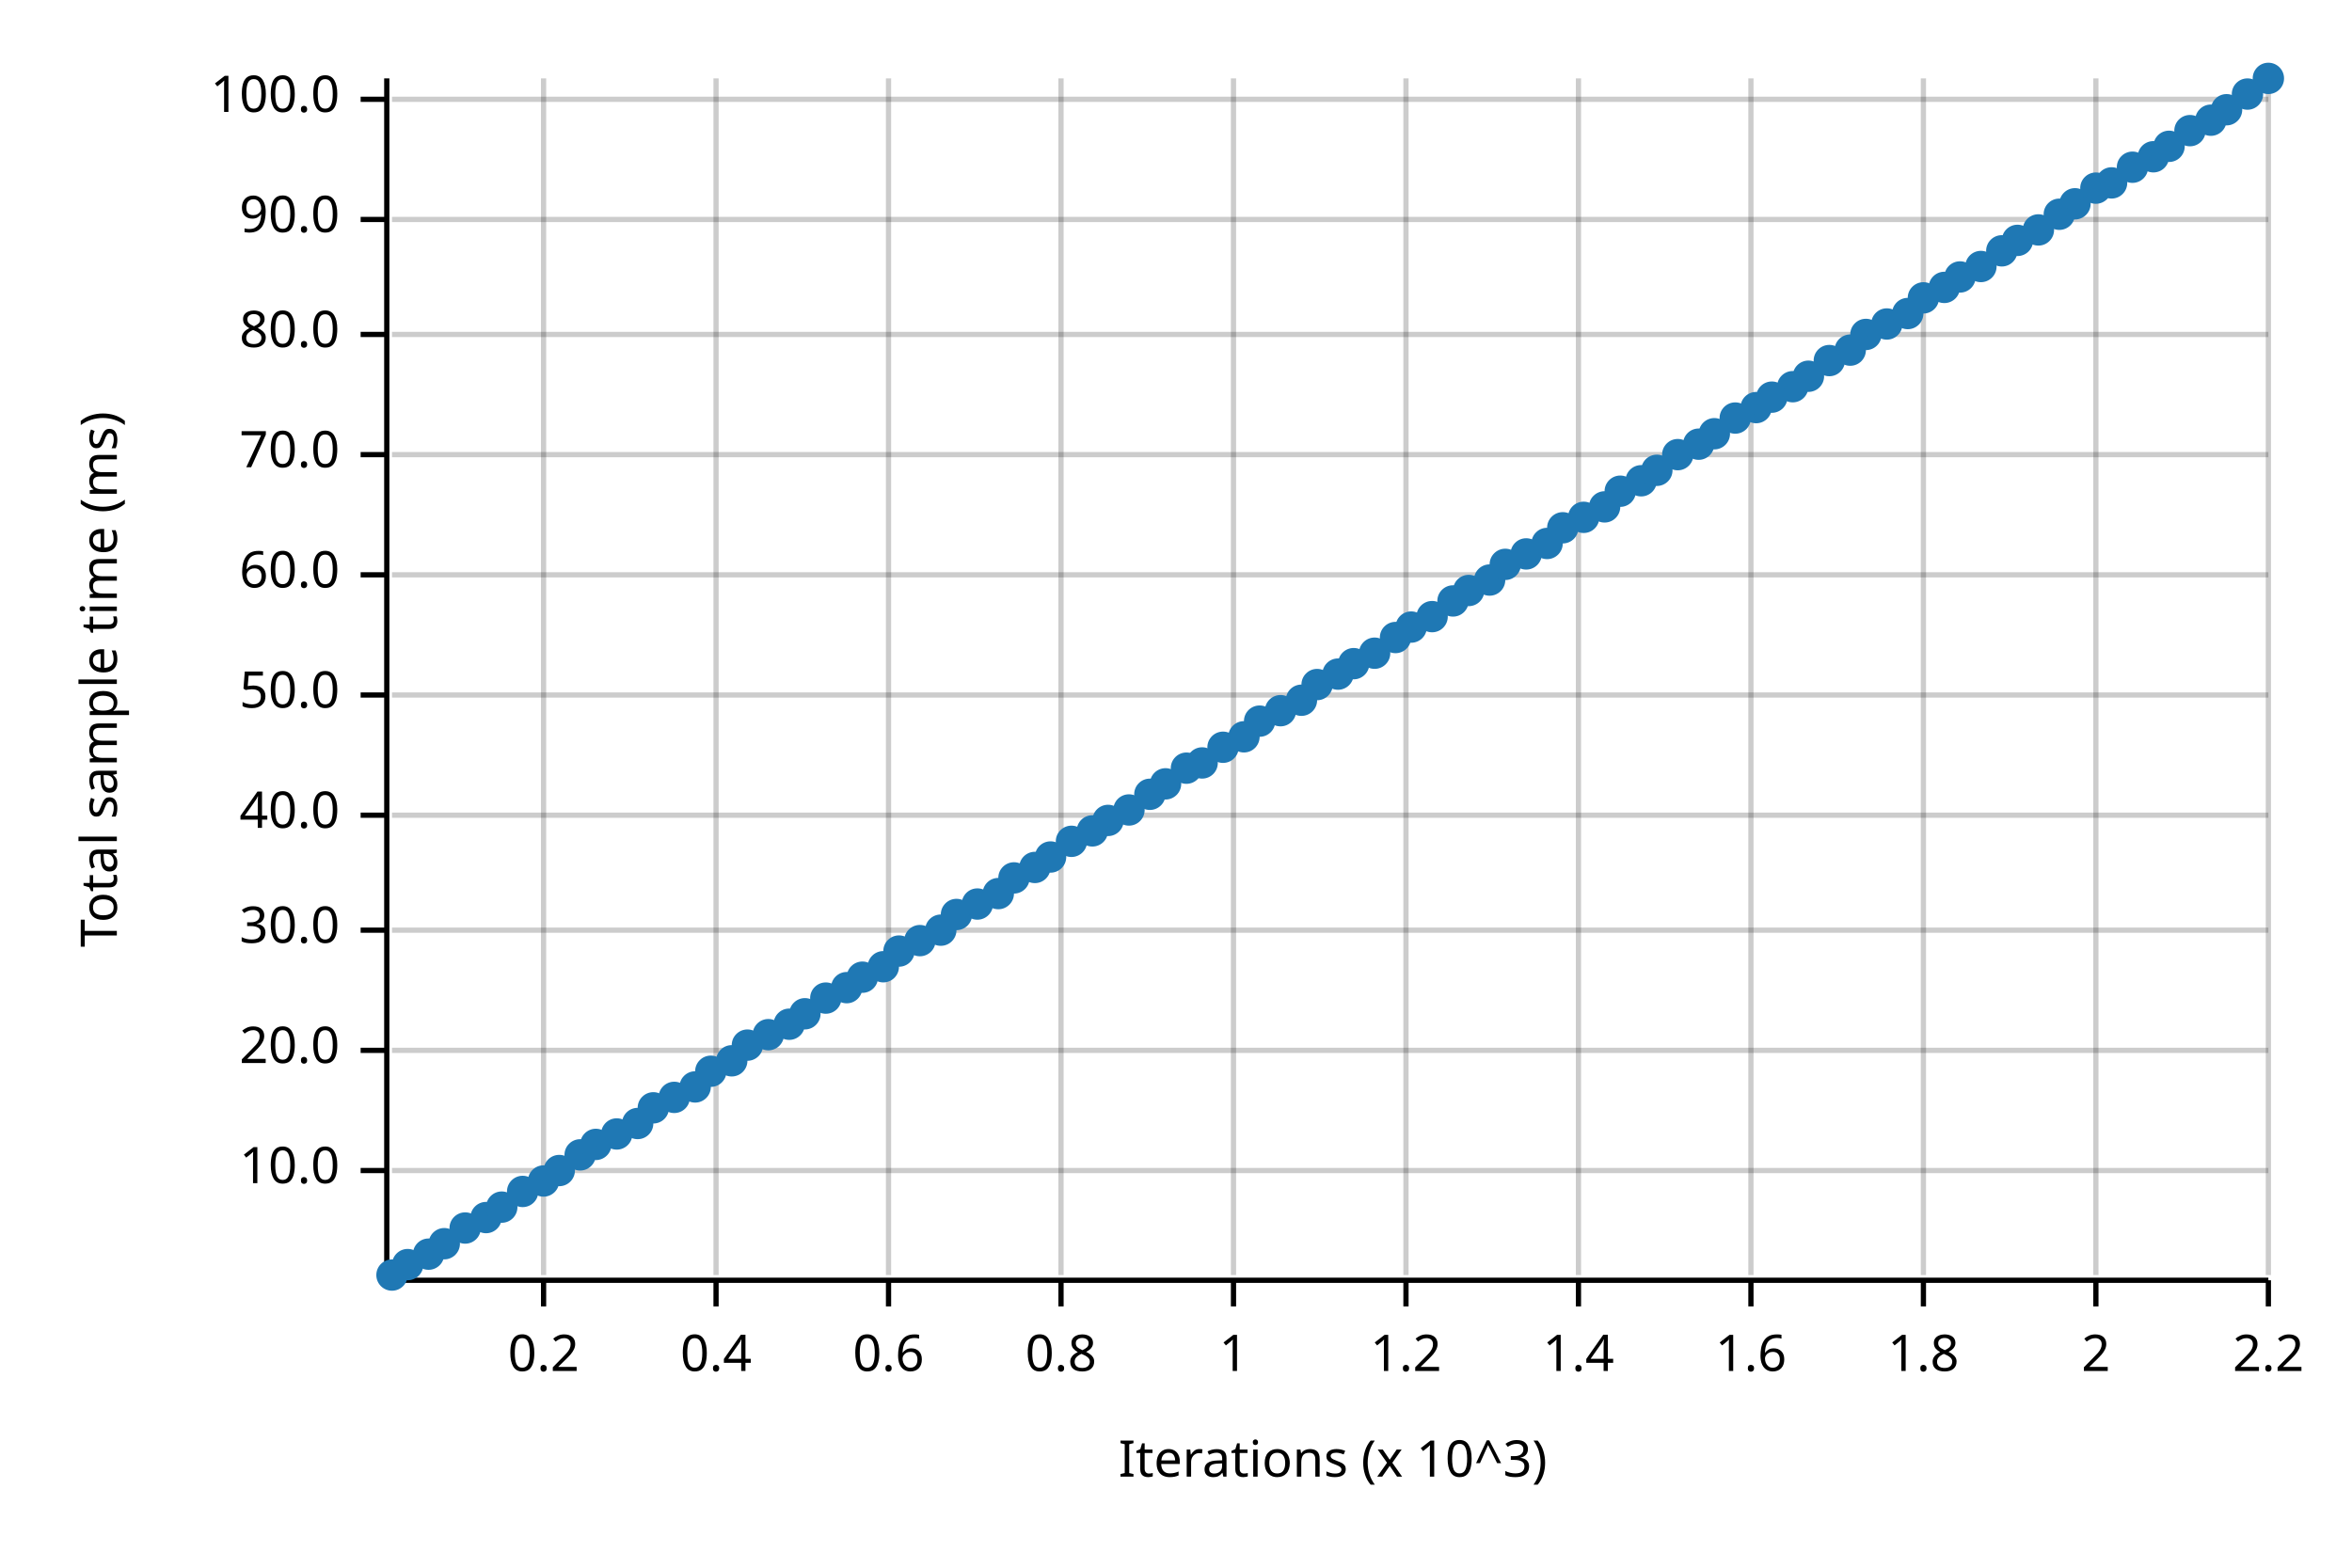
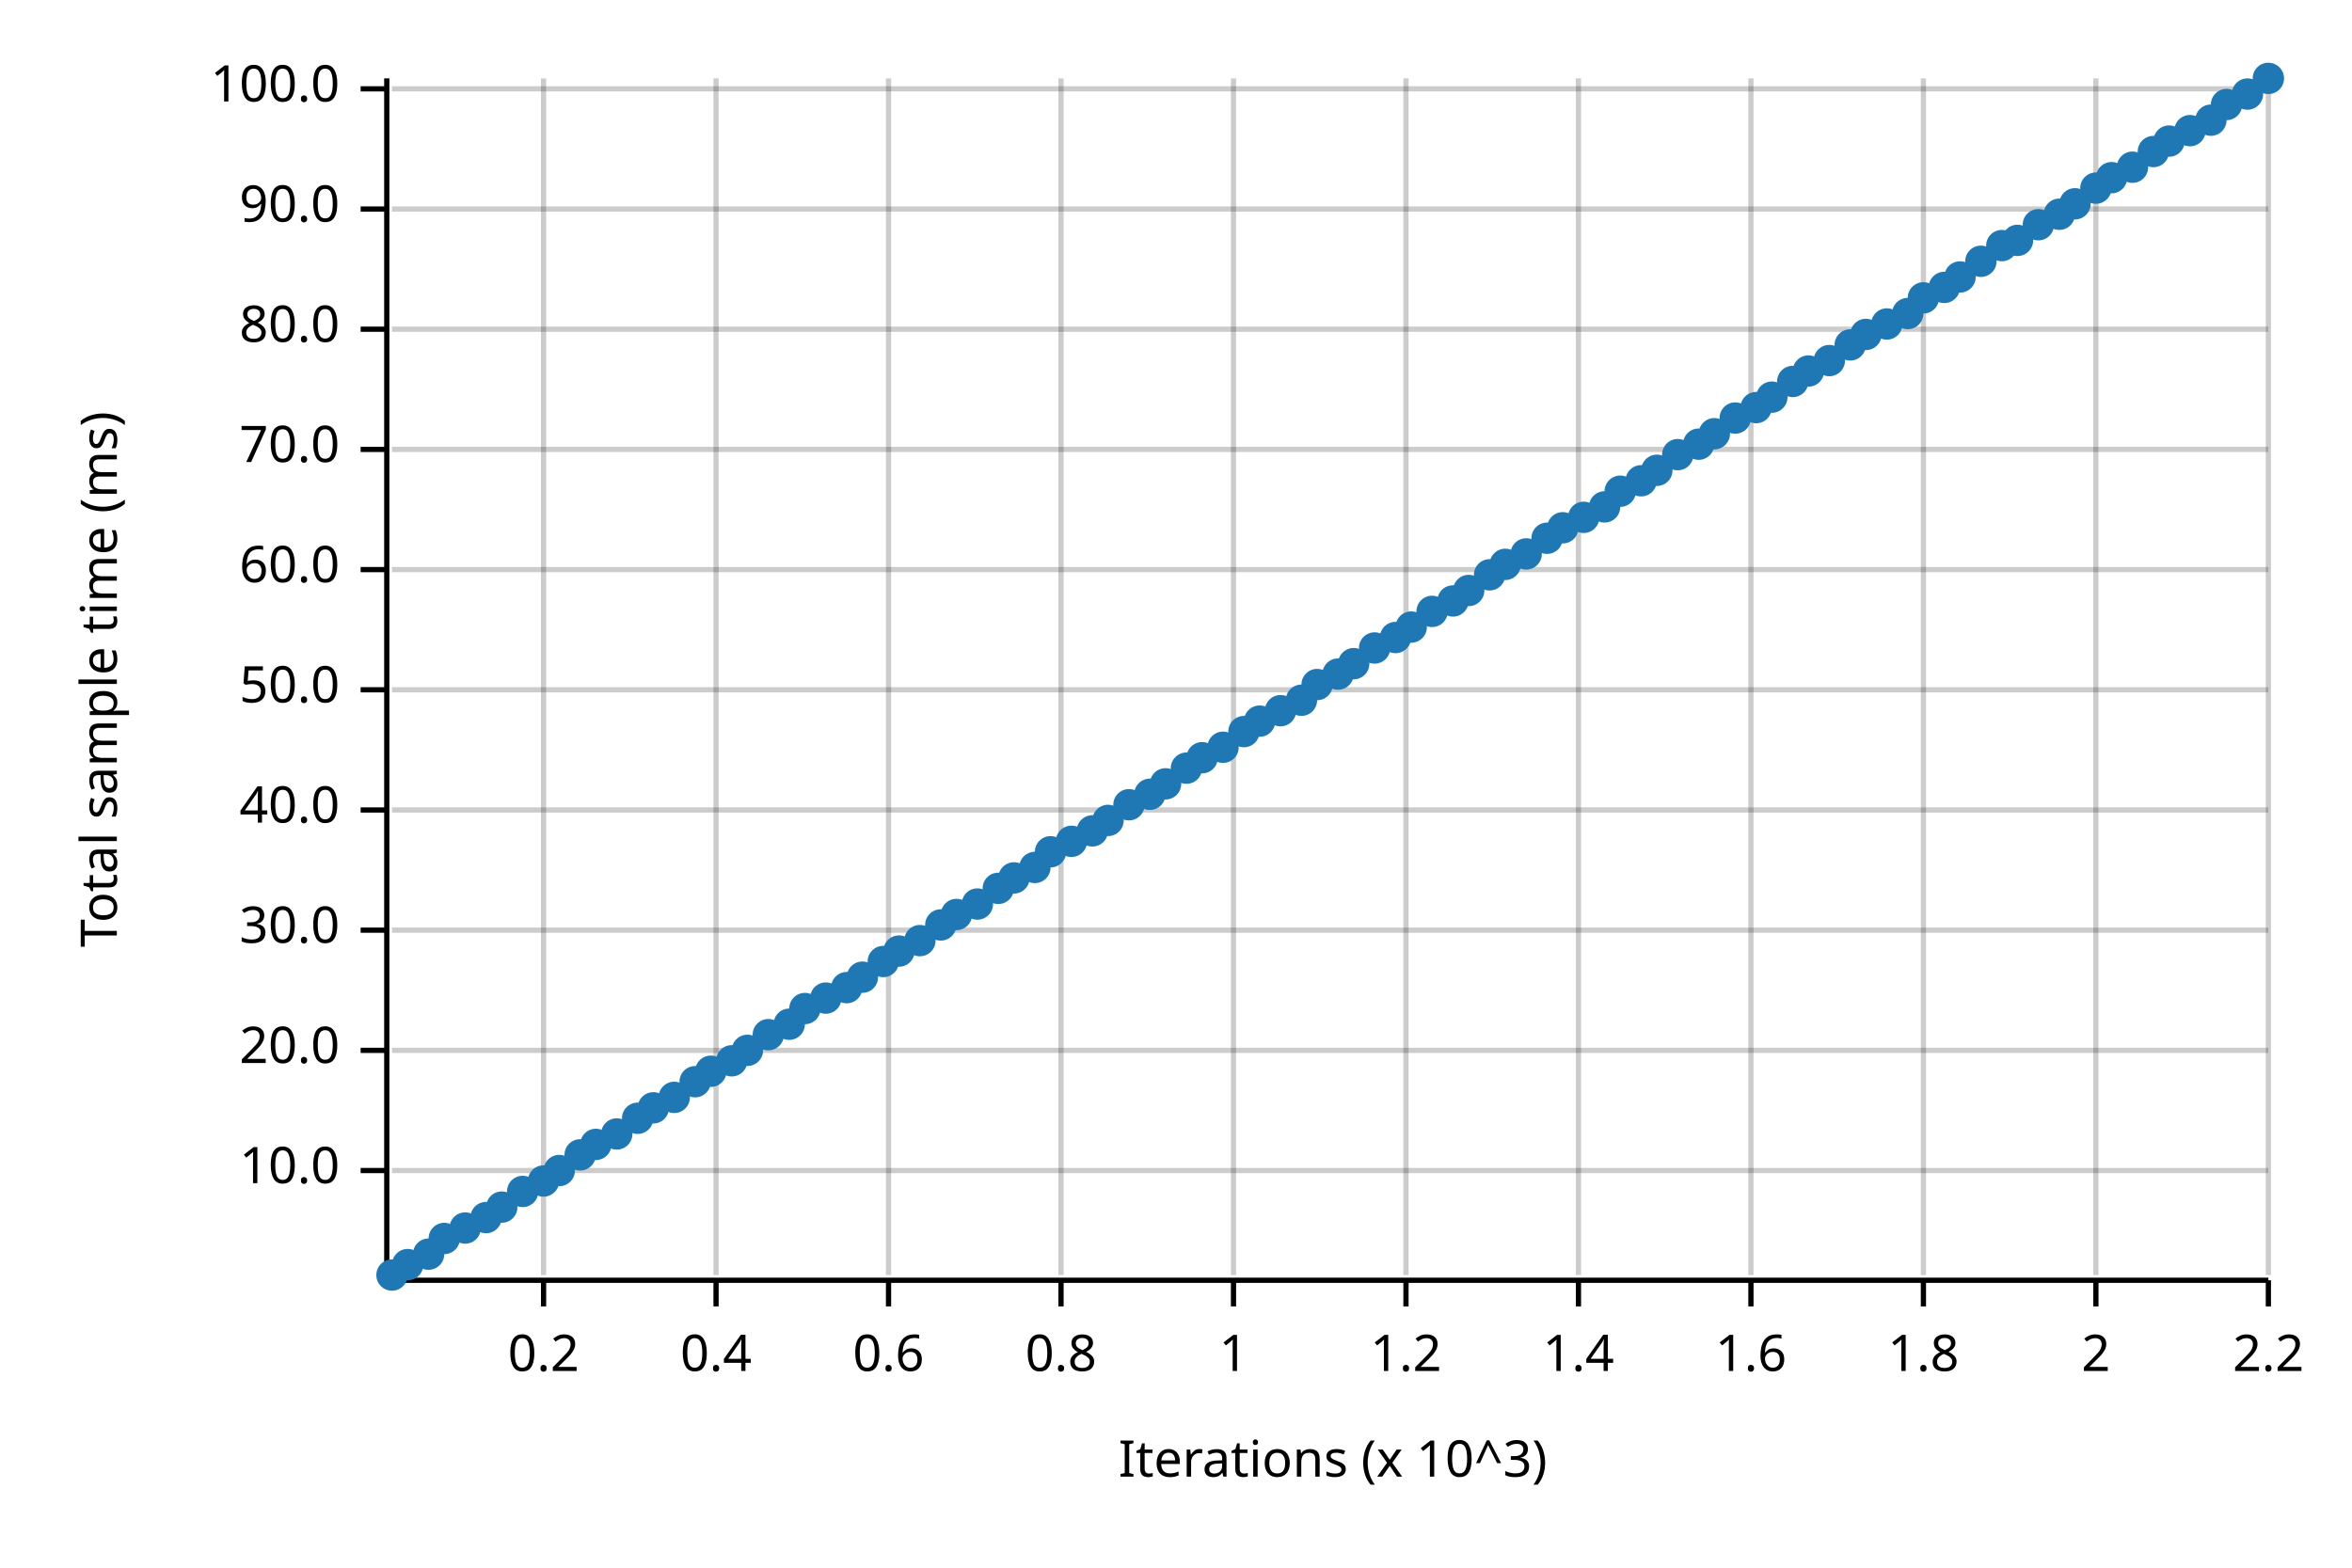
<svg xmlns="http://www.w3.org/2000/svg" width="450" height="300" viewBox="0 0 450 300">
  <text x="15" y="130" dy="0.76em" text-anchor="middle" font-family="sans-serif" font-size="9.677" opacity="1" fill="#000000" transform="rotate(270, 15, 130)">
Total sample time (ms)
</text>
  <text x="255" y="285" dy="-0.5ex" text-anchor="middle" font-family="sans-serif" font-size="9.677" opacity="1" fill="#000000">
Iterations (x 10^3)
</text>
  <line opacity="0.2" stroke="#000000" stroke-width="1" x1="104" y1="244" x2="104" y2="15" />
  <line opacity="0.2" stroke="#000000" stroke-width="1" x1="137" y1="244" x2="137" y2="15" />
  <line opacity="0.2" stroke="#000000" stroke-width="1" x1="170" y1="244" x2="170" y2="15" />
  <line opacity="0.2" stroke="#000000" stroke-width="1" x1="203" y1="244" x2="203" y2="15" />
  <line opacity="0.2" stroke="#000000" stroke-width="1" x1="236" y1="244" x2="236" y2="15" />
  <line opacity="0.2" stroke="#000000" stroke-width="1" x1="269" y1="244" x2="269" y2="15" />
  <line opacity="0.2" stroke="#000000" stroke-width="1" x1="302" y1="244" x2="302" y2="15" />
  <line opacity="0.2" stroke="#000000" stroke-width="1" x1="335" y1="244" x2="335" y2="15" />
  <line opacity="0.2" stroke="#000000" stroke-width="1" x1="368" y1="244" x2="368" y2="15" />
  <line opacity="0.2" stroke="#000000" stroke-width="1" x1="401" y1="244" x2="401" y2="15" />
  <line opacity="0.2" stroke="#000000" stroke-width="1" x1="434" y1="244" x2="434" y2="15" />
  <line opacity="0.2" stroke="#000000" stroke-width="1" x1="75" y1="224" x2="434" y2="224" />
  <line opacity="0.2" stroke="#000000" stroke-width="1" x1="75" y1="201" x2="434" y2="201" />
  <line opacity="0.2" stroke="#000000" stroke-width="1" x1="75" y1="178" x2="434" y2="178" />
-   <line opacity="0.2" stroke="#000000" stroke-width="1" x1="75" y1="156" x2="434" y2="156" />
-   <line opacity="0.2" stroke="#000000" stroke-width="1" x1="75" y1="133" x2="434" y2="133" />
-   <line opacity="0.2" stroke="#000000" stroke-width="1" x1="75" y1="110" x2="434" y2="110" />
-   <line opacity="0.2" stroke="#000000" stroke-width="1" x1="75" y1="87" x2="434" y2="87" />
-   <line opacity="0.2" stroke="#000000" stroke-width="1" x1="75" y1="64" x2="434" y2="64" />
-   <line opacity="0.2" stroke="#000000" stroke-width="1" x1="75" y1="42" x2="434" y2="42" />
-   <line opacity="0.2" stroke="#000000" stroke-width="1" x1="75" y1="19" x2="434" y2="19" />
+   <line opacity="0.2" stroke="#000000" stroke-width="1" x1="75" y1="155" x2="434" y2="155" />
+   <line opacity="0.2" stroke="#000000" stroke-width="1" x1="75" y1="132" x2="434" y2="132" />
+   <line opacity="0.2" stroke="#000000" stroke-width="1" x1="75" y1="109" x2="434" y2="109" />
+   <line opacity="0.2" stroke="#000000" stroke-width="1" x1="75" y1="86" x2="434" y2="86" />
+   <line opacity="0.2" stroke="#000000" stroke-width="1" x1="75" y1="63" x2="434" y2="63" />
+   <line opacity="0.2" stroke="#000000" stroke-width="1" x1="75" y1="40" x2="434" y2="40" />
+   <line opacity="0.2" stroke="#000000" stroke-width="1" x1="75" y1="17" x2="434" y2="17" />
  <polyline fill="none" opacity="1" stroke="#000000" stroke-width="1" points="74,15 74,244 " />
  <text x="65" y="224" dy="0.5ex" text-anchor="end" font-family="sans-serif" font-size="9.677" opacity="1" fill="#000000">
10.0
</text>
  <polyline fill="none" opacity="1" stroke="#000000" stroke-width="1" points="69,224 74,224 " />
  <text x="65" y="201" dy="0.5ex" text-anchor="end" font-family="sans-serif" font-size="9.677" opacity="1" fill="#000000">
20.0
</text>
  <polyline fill="none" opacity="1" stroke="#000000" stroke-width="1" points="69,201 74,201 " />
  <text x="65" y="178" dy="0.5ex" text-anchor="end" font-family="sans-serif" font-size="9.677" opacity="1" fill="#000000">
30.0
</text>
  <polyline fill="none" opacity="1" stroke="#000000" stroke-width="1" points="69,178 74,178 " />
-   <text x="65" y="156" dy="0.5ex" text-anchor="end" font-family="sans-serif" font-size="9.677" opacity="1" fill="#000000">
+   <text x="65" y="155" dy="0.5ex" text-anchor="end" font-family="sans-serif" font-size="9.677" opacity="1" fill="#000000">
40.0
</text>
-   <polyline fill="none" opacity="1" stroke="#000000" stroke-width="1" points="69,156 74,156 " />
-   <text x="65" y="133" dy="0.5ex" text-anchor="end" font-family="sans-serif" font-size="9.677" opacity="1" fill="#000000">
+   <polyline fill="none" opacity="1" stroke="#000000" stroke-width="1" points="69,155 74,155 " />
+   <text x="65" y="132" dy="0.5ex" text-anchor="end" font-family="sans-serif" font-size="9.677" opacity="1" fill="#000000">
50.0
</text>
-   <polyline fill="none" opacity="1" stroke="#000000" stroke-width="1" points="69,133 74,133 " />
-   <text x="65" y="110" dy="0.5ex" text-anchor="end" font-family="sans-serif" font-size="9.677" opacity="1" fill="#000000">
+   <polyline fill="none" opacity="1" stroke="#000000" stroke-width="1" points="69,132 74,132 " />
+   <text x="65" y="109" dy="0.5ex" text-anchor="end" font-family="sans-serif" font-size="9.677" opacity="1" fill="#000000">
60.0
</text>
-   <polyline fill="none" opacity="1" stroke="#000000" stroke-width="1" points="69,110 74,110 " />
-   <text x="65" y="87" dy="0.5ex" text-anchor="end" font-family="sans-serif" font-size="9.677" opacity="1" fill="#000000">
+   <polyline fill="none" opacity="1" stroke="#000000" stroke-width="1" points="69,109 74,109 " />
+   <text x="65" y="86" dy="0.5ex" text-anchor="end" font-family="sans-serif" font-size="9.677" opacity="1" fill="#000000">
70.0
</text>
-   <polyline fill="none" opacity="1" stroke="#000000" stroke-width="1" points="69,87 74,87 " />
-   <text x="65" y="64" dy="0.5ex" text-anchor="end" font-family="sans-serif" font-size="9.677" opacity="1" fill="#000000">
+   <polyline fill="none" opacity="1" stroke="#000000" stroke-width="1" points="69,86 74,86 " />
+   <text x="65" y="63" dy="0.5ex" text-anchor="end" font-family="sans-serif" font-size="9.677" opacity="1" fill="#000000">
80.0
</text>
-   <polyline fill="none" opacity="1" stroke="#000000" stroke-width="1" points="69,64 74,64 " />
-   <text x="65" y="42" dy="0.5ex" text-anchor="end" font-family="sans-serif" font-size="9.677" opacity="1" fill="#000000">
+   <polyline fill="none" opacity="1" stroke="#000000" stroke-width="1" points="69,63 74,63 " />
+   <text x="65" y="40" dy="0.5ex" text-anchor="end" font-family="sans-serif" font-size="9.677" opacity="1" fill="#000000">
90.0
</text>
-   <polyline fill="none" opacity="1" stroke="#000000" stroke-width="1" points="69,42 74,42 " />
-   <text x="65" y="19" dy="0.5ex" text-anchor="end" font-family="sans-serif" font-size="9.677" opacity="1" fill="#000000">
+   <polyline fill="none" opacity="1" stroke="#000000" stroke-width="1" points="69,40 74,40 " />
+   <text x="65" y="17" dy="0.5ex" text-anchor="end" font-family="sans-serif" font-size="9.677" opacity="1" fill="#000000">
100.0
</text>
-   <polyline fill="none" opacity="1" stroke="#000000" stroke-width="1" points="69,19 74,19 " />
+   <polyline fill="none" opacity="1" stroke="#000000" stroke-width="1" points="69,17 74,17 " />
  <polyline fill="none" opacity="1" stroke="#000000" stroke-width="1" points="75,245 434,245 " />
  <text x="104" y="255" dy="0.76em" text-anchor="middle" font-family="sans-serif" font-size="9.677" opacity="1" fill="#000000">
0.2
</text>
  <polyline fill="none" opacity="1" stroke="#000000" stroke-width="1" points="104,245 104,250 " />
  <text x="137" y="255" dy="0.76em" text-anchor="middle" font-family="sans-serif" font-size="9.677" opacity="1" fill="#000000">
0.4
</text>
  <polyline fill="none" opacity="1" stroke="#000000" stroke-width="1" points="137,245 137,250 " />
  <text x="170" y="255" dy="0.76em" text-anchor="middle" font-family="sans-serif" font-size="9.677" opacity="1" fill="#000000">
0.6
</text>
  <polyline fill="none" opacity="1" stroke="#000000" stroke-width="1" points="170,245 170,250 " />
  <text x="203" y="255" dy="0.76em" text-anchor="middle" font-family="sans-serif" font-size="9.677" opacity="1" fill="#000000">
0.8
</text>
  <polyline fill="none" opacity="1" stroke="#000000" stroke-width="1" points="203,245 203,250 " />
  <text x="236" y="255" dy="0.76em" text-anchor="middle" font-family="sans-serif" font-size="9.677" opacity="1" fill="#000000">
1
</text>
  <polyline fill="none" opacity="1" stroke="#000000" stroke-width="1" points="236,245 236,250 " />
  <text x="269" y="255" dy="0.76em" text-anchor="middle" font-family="sans-serif" font-size="9.677" opacity="1" fill="#000000">
1.2
</text>
  <polyline fill="none" opacity="1" stroke="#000000" stroke-width="1" points="269,245 269,250 " />
  <text x="302" y="255" dy="0.76em" text-anchor="middle" font-family="sans-serif" font-size="9.677" opacity="1" fill="#000000">
1.4
</text>
  <polyline fill="none" opacity="1" stroke="#000000" stroke-width="1" points="302,245 302,250 " />
  <text x="335" y="255" dy="0.76em" text-anchor="middle" font-family="sans-serif" font-size="9.677" opacity="1" fill="#000000">
1.6
</text>
  <polyline fill="none" opacity="1" stroke="#000000" stroke-width="1" points="335,245 335,250 " />
  <text x="368" y="255" dy="0.76em" text-anchor="middle" font-family="sans-serif" font-size="9.677" opacity="1" fill="#000000">
1.8
</text>
  <polyline fill="none" opacity="1" stroke="#000000" stroke-width="1" points="368,245 368,250 " />
  <text x="401" y="255" dy="0.76em" text-anchor="middle" font-family="sans-serif" font-size="9.677" opacity="1" fill="#000000">
2
</text>
  <polyline fill="none" opacity="1" stroke="#000000" stroke-width="1" points="401,245 401,250 " />
  <text x="434" y="255" dy="0.76em" text-anchor="middle" font-family="sans-serif" font-size="9.677" opacity="1" fill="#000000">
2.2
</text>
  <polyline fill="none" opacity="1" stroke="#000000" stroke-width="1" points="434,245 434,250 " />
  <circle cx="75" cy="244" r="3" opacity="1" fill="#1F78B4" stroke="none" stroke-width="1" />
  <circle cx="78" cy="242" r="3" opacity="1" fill="#1F78B4" stroke="none" stroke-width="1" />
  <circle cx="82" cy="240" r="3" opacity="1" fill="#1F78B4" stroke="none" stroke-width="1" />
-   <circle cx="85" cy="238" r="3" opacity="1" fill="#1F78B4" stroke="none" stroke-width="1" />
+   <circle cx="85" cy="237" r="3" opacity="1" fill="#1F78B4" stroke="none" stroke-width="1" />
  <circle cx="89" cy="235" r="3" opacity="1" fill="#1F78B4" stroke="none" stroke-width="1" />
  <circle cx="93" cy="233" r="3" opacity="1" fill="#1F78B4" stroke="none" stroke-width="1" />
  <circle cx="96" cy="231" r="3" opacity="1" fill="#1F78B4" stroke="none" stroke-width="1" />
  <circle cx="100" cy="228" r="3" opacity="1" fill="#1F78B4" stroke="none" stroke-width="1" />
  <circle cx="104" cy="226" r="3" opacity="1" fill="#1F78B4" stroke="none" stroke-width="1" />
  <circle cx="107" cy="224" r="3" opacity="1" fill="#1F78B4" stroke="none" stroke-width="1" />
  <circle cx="111" cy="221" r="3" opacity="1" fill="#1F78B4" stroke="none" stroke-width="1" />
  <circle cx="114" cy="219" r="3" opacity="1" fill="#1F78B4" stroke="none" stroke-width="1" />
  <circle cx="118" cy="217" r="3" opacity="1" fill="#1F78B4" stroke="none" stroke-width="1" />
-   <circle cx="122" cy="215" r="3" opacity="1" fill="#1F78B4" stroke="none" stroke-width="1" />
+   <circle cx="122" cy="214" r="3" opacity="1" fill="#1F78B4" stroke="none" stroke-width="1" />
  <circle cx="125" cy="212" r="3" opacity="1" fill="#1F78B4" stroke="none" stroke-width="1" />
  <circle cx="129" cy="210" r="3" opacity="1" fill="#1F78B4" stroke="none" stroke-width="1" />
-   <circle cx="133" cy="208" r="3" opacity="1" fill="#1F78B4" stroke="none" stroke-width="1" />
+   <circle cx="133" cy="207" r="3" opacity="1" fill="#1F78B4" stroke="none" stroke-width="1" />
  <circle cx="136" cy="205" r="3" opacity="1" fill="#1F78B4" stroke="none" stroke-width="1" />
  <circle cx="140" cy="203" r="3" opacity="1" fill="#1F78B4" stroke="none" stroke-width="1" />
-   <circle cx="143" cy="200" r="3" opacity="1" fill="#1F78B4" stroke="none" stroke-width="1" />
+   <circle cx="143" cy="201" r="3" opacity="1" fill="#1F78B4" stroke="none" stroke-width="1" />
  <circle cx="147" cy="198" r="3" opacity="1" fill="#1F78B4" stroke="none" stroke-width="1" />
  <circle cx="151" cy="196" r="3" opacity="1" fill="#1F78B4" stroke="none" stroke-width="1" />
-   <circle cx="154" cy="194" r="3" opacity="1" fill="#1F78B4" stroke="none" stroke-width="1" />
+   <circle cx="154" cy="193" r="3" opacity="1" fill="#1F78B4" stroke="none" stroke-width="1" />
  <circle cx="158" cy="191" r="3" opacity="1" fill="#1F78B4" stroke="none" stroke-width="1" />
  <circle cx="162" cy="189" r="3" opacity="1" fill="#1F78B4" stroke="none" stroke-width="1" />
  <circle cx="165" cy="187" r="3" opacity="1" fill="#1F78B4" stroke="none" stroke-width="1" />
-   <circle cx="169" cy="185" r="3" opacity="1" fill="#1F78B4" stroke="none" stroke-width="1" />
+   <circle cx="169" cy="184" r="3" opacity="1" fill="#1F78B4" stroke="none" stroke-width="1" />
  <circle cx="172" cy="182" r="3" opacity="1" fill="#1F78B4" stroke="none" stroke-width="1" />
  <circle cx="176" cy="180" r="3" opacity="1" fill="#1F78B4" stroke="none" stroke-width="1" />
-   <circle cx="180" cy="178" r="3" opacity="1" fill="#1F78B4" stroke="none" stroke-width="1" />
+   <circle cx="180" cy="177" r="3" opacity="1" fill="#1F78B4" stroke="none" stroke-width="1" />
  <circle cx="183" cy="175" r="3" opacity="1" fill="#1F78B4" stroke="none" stroke-width="1" />
  <circle cx="187" cy="173" r="3" opacity="1" fill="#1F78B4" stroke="none" stroke-width="1" />
-   <circle cx="191" cy="171" r="3" opacity="1" fill="#1F78B4" stroke="none" stroke-width="1" />
+   <circle cx="191" cy="170" r="3" opacity="1" fill="#1F78B4" stroke="none" stroke-width="1" />
  <circle cx="194" cy="168" r="3" opacity="1" fill="#1F78B4" stroke="none" stroke-width="1" />
  <circle cx="198" cy="166" r="3" opacity="1" fill="#1F78B4" stroke="none" stroke-width="1" />
-   <circle cx="201" cy="164" r="3" opacity="1" fill="#1F78B4" stroke="none" stroke-width="1" />
+   <circle cx="201" cy="163" r="3" opacity="1" fill="#1F78B4" stroke="none" stroke-width="1" />
  <circle cx="205" cy="161" r="3" opacity="1" fill="#1F78B4" stroke="none" stroke-width="1" />
  <circle cx="209" cy="159" r="3" opacity="1" fill="#1F78B4" stroke="none" stroke-width="1" />
  <circle cx="212" cy="157" r="3" opacity="1" fill="#1F78B4" stroke="none" stroke-width="1" />
-   <circle cx="216" cy="155" r="3" opacity="1" fill="#1F78B4" stroke="none" stroke-width="1" />
+   <circle cx="216" cy="154" r="3" opacity="1" fill="#1F78B4" stroke="none" stroke-width="1" />
  <circle cx="220" cy="152" r="3" opacity="1" fill="#1F78B4" stroke="none" stroke-width="1" />
  <circle cx="223" cy="150" r="3" opacity="1" fill="#1F78B4" stroke="none" stroke-width="1" />
  <circle cx="227" cy="147" r="3" opacity="1" fill="#1F78B4" stroke="none" stroke-width="1" />
-   <circle cx="230" cy="146" r="3" opacity="1" fill="#1F78B4" stroke="none" stroke-width="1" />
+   <circle cx="230" cy="145" r="3" opacity="1" fill="#1F78B4" stroke="none" stroke-width="1" />
  <circle cx="234" cy="143" r="3" opacity="1" fill="#1F78B4" stroke="none" stroke-width="1" />
-   <circle cx="238" cy="141" r="3" opacity="1" fill="#1F78B4" stroke="none" stroke-width="1" />
+   <circle cx="238" cy="140" r="3" opacity="1" fill="#1F78B4" stroke="none" stroke-width="1" />
  <circle cx="241" cy="138" r="3" opacity="1" fill="#1F78B4" stroke="none" stroke-width="1" />
  <circle cx="245" cy="136" r="3" opacity="1" fill="#1F78B4" stroke="none" stroke-width="1" />
  <circle cx="249" cy="134" r="3" opacity="1" fill="#1F78B4" stroke="none" stroke-width="1" />
  <circle cx="252" cy="131" r="3" opacity="1" fill="#1F78B4" stroke="none" stroke-width="1" />
  <circle cx="256" cy="129" r="3" opacity="1" fill="#1F78B4" stroke="none" stroke-width="1" />
  <circle cx="259" cy="127" r="3" opacity="1" fill="#1F78B4" stroke="none" stroke-width="1" />
-   <circle cx="263" cy="125" r="3" opacity="1" fill="#1F78B4" stroke="none" stroke-width="1" />
+   <circle cx="263" cy="124" r="3" opacity="1" fill="#1F78B4" stroke="none" stroke-width="1" />
  <circle cx="267" cy="122" r="3" opacity="1" fill="#1F78B4" stroke="none" stroke-width="1" />
  <circle cx="270" cy="120" r="3" opacity="1" fill="#1F78B4" stroke="none" stroke-width="1" />
-   <circle cx="274" cy="118" r="3" opacity="1" fill="#1F78B4" stroke="none" stroke-width="1" />
+   <circle cx="274" cy="117" r="3" opacity="1" fill="#1F78B4" stroke="none" stroke-width="1" />
  <circle cx="278" cy="115" r="3" opacity="1" fill="#1F78B4" stroke="none" stroke-width="1" />
  <circle cx="281" cy="113" r="3" opacity="1" fill="#1F78B4" stroke="none" stroke-width="1" />
-   <circle cx="285" cy="111" r="3" opacity="1" fill="#1F78B4" stroke="none" stroke-width="1" />
+   <circle cx="285" cy="110" r="3" opacity="1" fill="#1F78B4" stroke="none" stroke-width="1" />
  <circle cx="288" cy="108" r="3" opacity="1" fill="#1F78B4" stroke="none" stroke-width="1" />
  <circle cx="292" cy="106" r="3" opacity="1" fill="#1F78B4" stroke="none" stroke-width="1" />
-   <circle cx="296" cy="104" r="3" opacity="1" fill="#1F78B4" stroke="none" stroke-width="1" />
+   <circle cx="296" cy="103" r="3" opacity="1" fill="#1F78B4" stroke="none" stroke-width="1" />
  <circle cx="299" cy="101" r="3" opacity="1" fill="#1F78B4" stroke="none" stroke-width="1" />
  <circle cx="303" cy="99" r="3" opacity="1" fill="#1F78B4" stroke="none" stroke-width="1" />
  <circle cx="307" cy="97" r="3" opacity="1" fill="#1F78B4" stroke="none" stroke-width="1" />
  <circle cx="310" cy="94" r="3" opacity="1" fill="#1F78B4" stroke="none" stroke-width="1" />
  <circle cx="314" cy="92" r="3" opacity="1" fill="#1F78B4" stroke="none" stroke-width="1" />
  <circle cx="317" cy="90" r="3" opacity="1" fill="#1F78B4" stroke="none" stroke-width="1" />
  <circle cx="321" cy="87" r="3" opacity="1" fill="#1F78B4" stroke="none" stroke-width="1" />
  <circle cx="325" cy="85" r="3" opacity="1" fill="#1F78B4" stroke="none" stroke-width="1" />
  <circle cx="328" cy="83" r="3" opacity="1" fill="#1F78B4" stroke="none" stroke-width="1" />
  <circle cx="332" cy="80" r="3" opacity="1" fill="#1F78B4" stroke="none" stroke-width="1" />
  <circle cx="336" cy="78" r="3" opacity="1" fill="#1F78B4" stroke="none" stroke-width="1" />
  <circle cx="339" cy="76" r="3" opacity="1" fill="#1F78B4" stroke="none" stroke-width="1" />
-   <circle cx="343" cy="74" r="3" opacity="1" fill="#1F78B4" stroke="none" stroke-width="1" />
-   <circle cx="346" cy="72" r="3" opacity="1" fill="#1F78B4" stroke="none" stroke-width="1" />
+   <circle cx="343" cy="73" r="3" opacity="1" fill="#1F78B4" stroke="none" stroke-width="1" />
+   <circle cx="346" cy="71" r="3" opacity="1" fill="#1F78B4" stroke="none" stroke-width="1" />
  <circle cx="350" cy="69" r="3" opacity="1" fill="#1F78B4" stroke="none" stroke-width="1" />
-   <circle cx="354" cy="67" r="3" opacity="1" fill="#1F78B4" stroke="none" stroke-width="1" />
+   <circle cx="354" cy="66" r="3" opacity="1" fill="#1F78B4" stroke="none" stroke-width="1" />
  <circle cx="357" cy="64" r="3" opacity="1" fill="#1F78B4" stroke="none" stroke-width="1" />
  <circle cx="361" cy="62" r="3" opacity="1" fill="#1F78B4" stroke="none" stroke-width="1" />
  <circle cx="365" cy="60" r="3" opacity="1" fill="#1F78B4" stroke="none" stroke-width="1" />
  <circle cx="368" cy="57" r="3" opacity="1" fill="#1F78B4" stroke="none" stroke-width="1" />
  <circle cx="372" cy="55" r="3" opacity="1" fill="#1F78B4" stroke="none" stroke-width="1" />
  <circle cx="375" cy="53" r="3" opacity="1" fill="#1F78B4" stroke="none" stroke-width="1" />
-   <circle cx="379" cy="51" r="3" opacity="1" fill="#1F78B4" stroke="none" stroke-width="1" />
-   <circle cx="383" cy="48" r="3" opacity="1" fill="#1F78B4" stroke="none" stroke-width="1" />
+   <circle cx="379" cy="50" r="3" opacity="1" fill="#1F78B4" stroke="none" stroke-width="1" />
+   <circle cx="383" cy="47" r="3" opacity="1" fill="#1F78B4" stroke="none" stroke-width="1" />
  <circle cx="386" cy="46" r="3" opacity="1" fill="#1F78B4" stroke="none" stroke-width="1" />
-   <circle cx="390" cy="44" r="3" opacity="1" fill="#1F78B4" stroke="none" stroke-width="1" />
+   <circle cx="390" cy="43" r="3" opacity="1" fill="#1F78B4" stroke="none" stroke-width="1" />
  <circle cx="394" cy="41" r="3" opacity="1" fill="#1F78B4" stroke="none" stroke-width="1" />
  <circle cx="397" cy="39" r="3" opacity="1" fill="#1F78B4" stroke="none" stroke-width="1" />
  <circle cx="401" cy="36" r="3" opacity="1" fill="#1F78B4" stroke="none" stroke-width="1" />
-   <circle cx="404" cy="35" r="3" opacity="1" fill="#1F78B4" stroke="none" stroke-width="1" />
+   <circle cx="404" cy="34" r="3" opacity="1" fill="#1F78B4" stroke="none" stroke-width="1" />
  <circle cx="408" cy="32" r="3" opacity="1" fill="#1F78B4" stroke="none" stroke-width="1" />
-   <circle cx="412" cy="30" r="3" opacity="1" fill="#1F78B4" stroke="none" stroke-width="1" />
-   <circle cx="415" cy="28" r="3" opacity="1" fill="#1F78B4" stroke="none" stroke-width="1" />
+   <circle cx="412" cy="29" r="3" opacity="1" fill="#1F78B4" stroke="none" stroke-width="1" />
+   <circle cx="415" cy="27" r="3" opacity="1" fill="#1F78B4" stroke="none" stroke-width="1" />
  <circle cx="419" cy="25" r="3" opacity="1" fill="#1F78B4" stroke="none" stroke-width="1" />
  <circle cx="423" cy="23" r="3" opacity="1" fill="#1F78B4" stroke="none" stroke-width="1" />
-   <circle cx="426" cy="21" r="3" opacity="1" fill="#1F78B4" stroke="none" stroke-width="1" />
+   <circle cx="426" cy="20" r="3" opacity="1" fill="#1F78B4" stroke="none" stroke-width="1" />
  <circle cx="430" cy="18" r="3" opacity="1" fill="#1F78B4" stroke="none" stroke-width="1" />
  <circle cx="434" cy="15" r="3" opacity="1" fill="#1F78B4" stroke="none" stroke-width="1" />
  <polyline fill="none" opacity="1" stroke="#1F78B4" stroke-width="1" points="75,245 434,16 " />
  <polygon opacity="0.25" fill="#1F78B4" points="75,245 434,16 434,16 " />
</svg>
